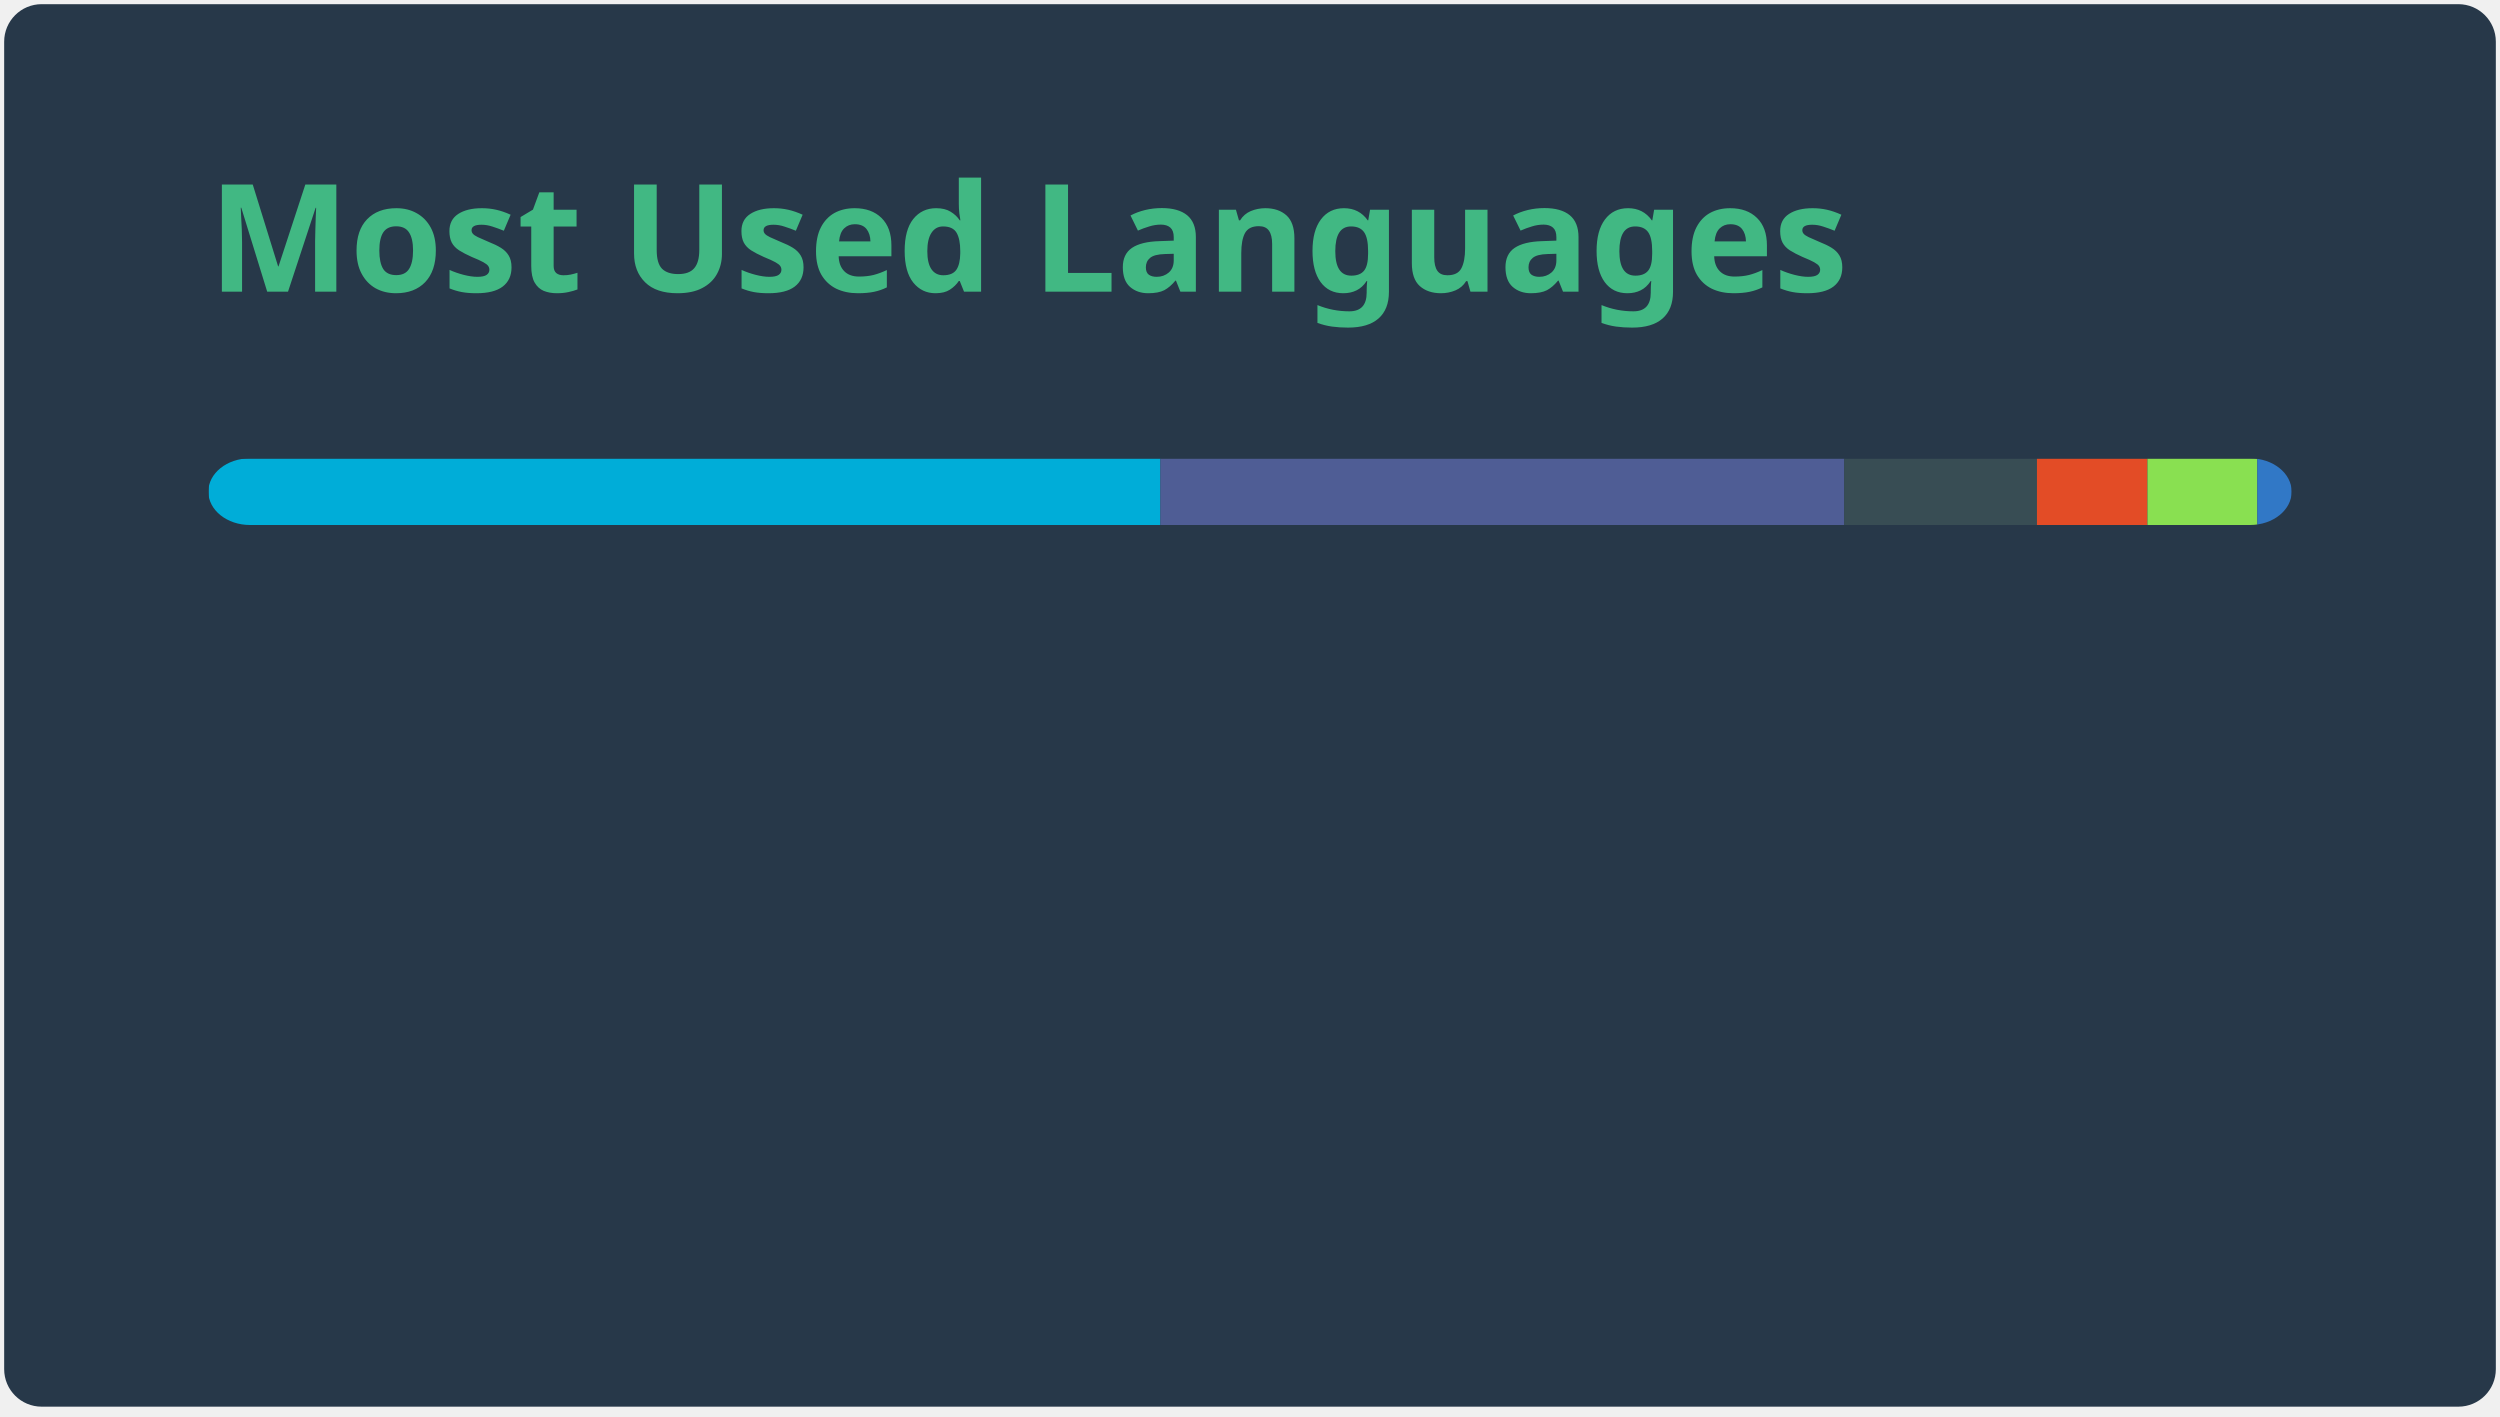
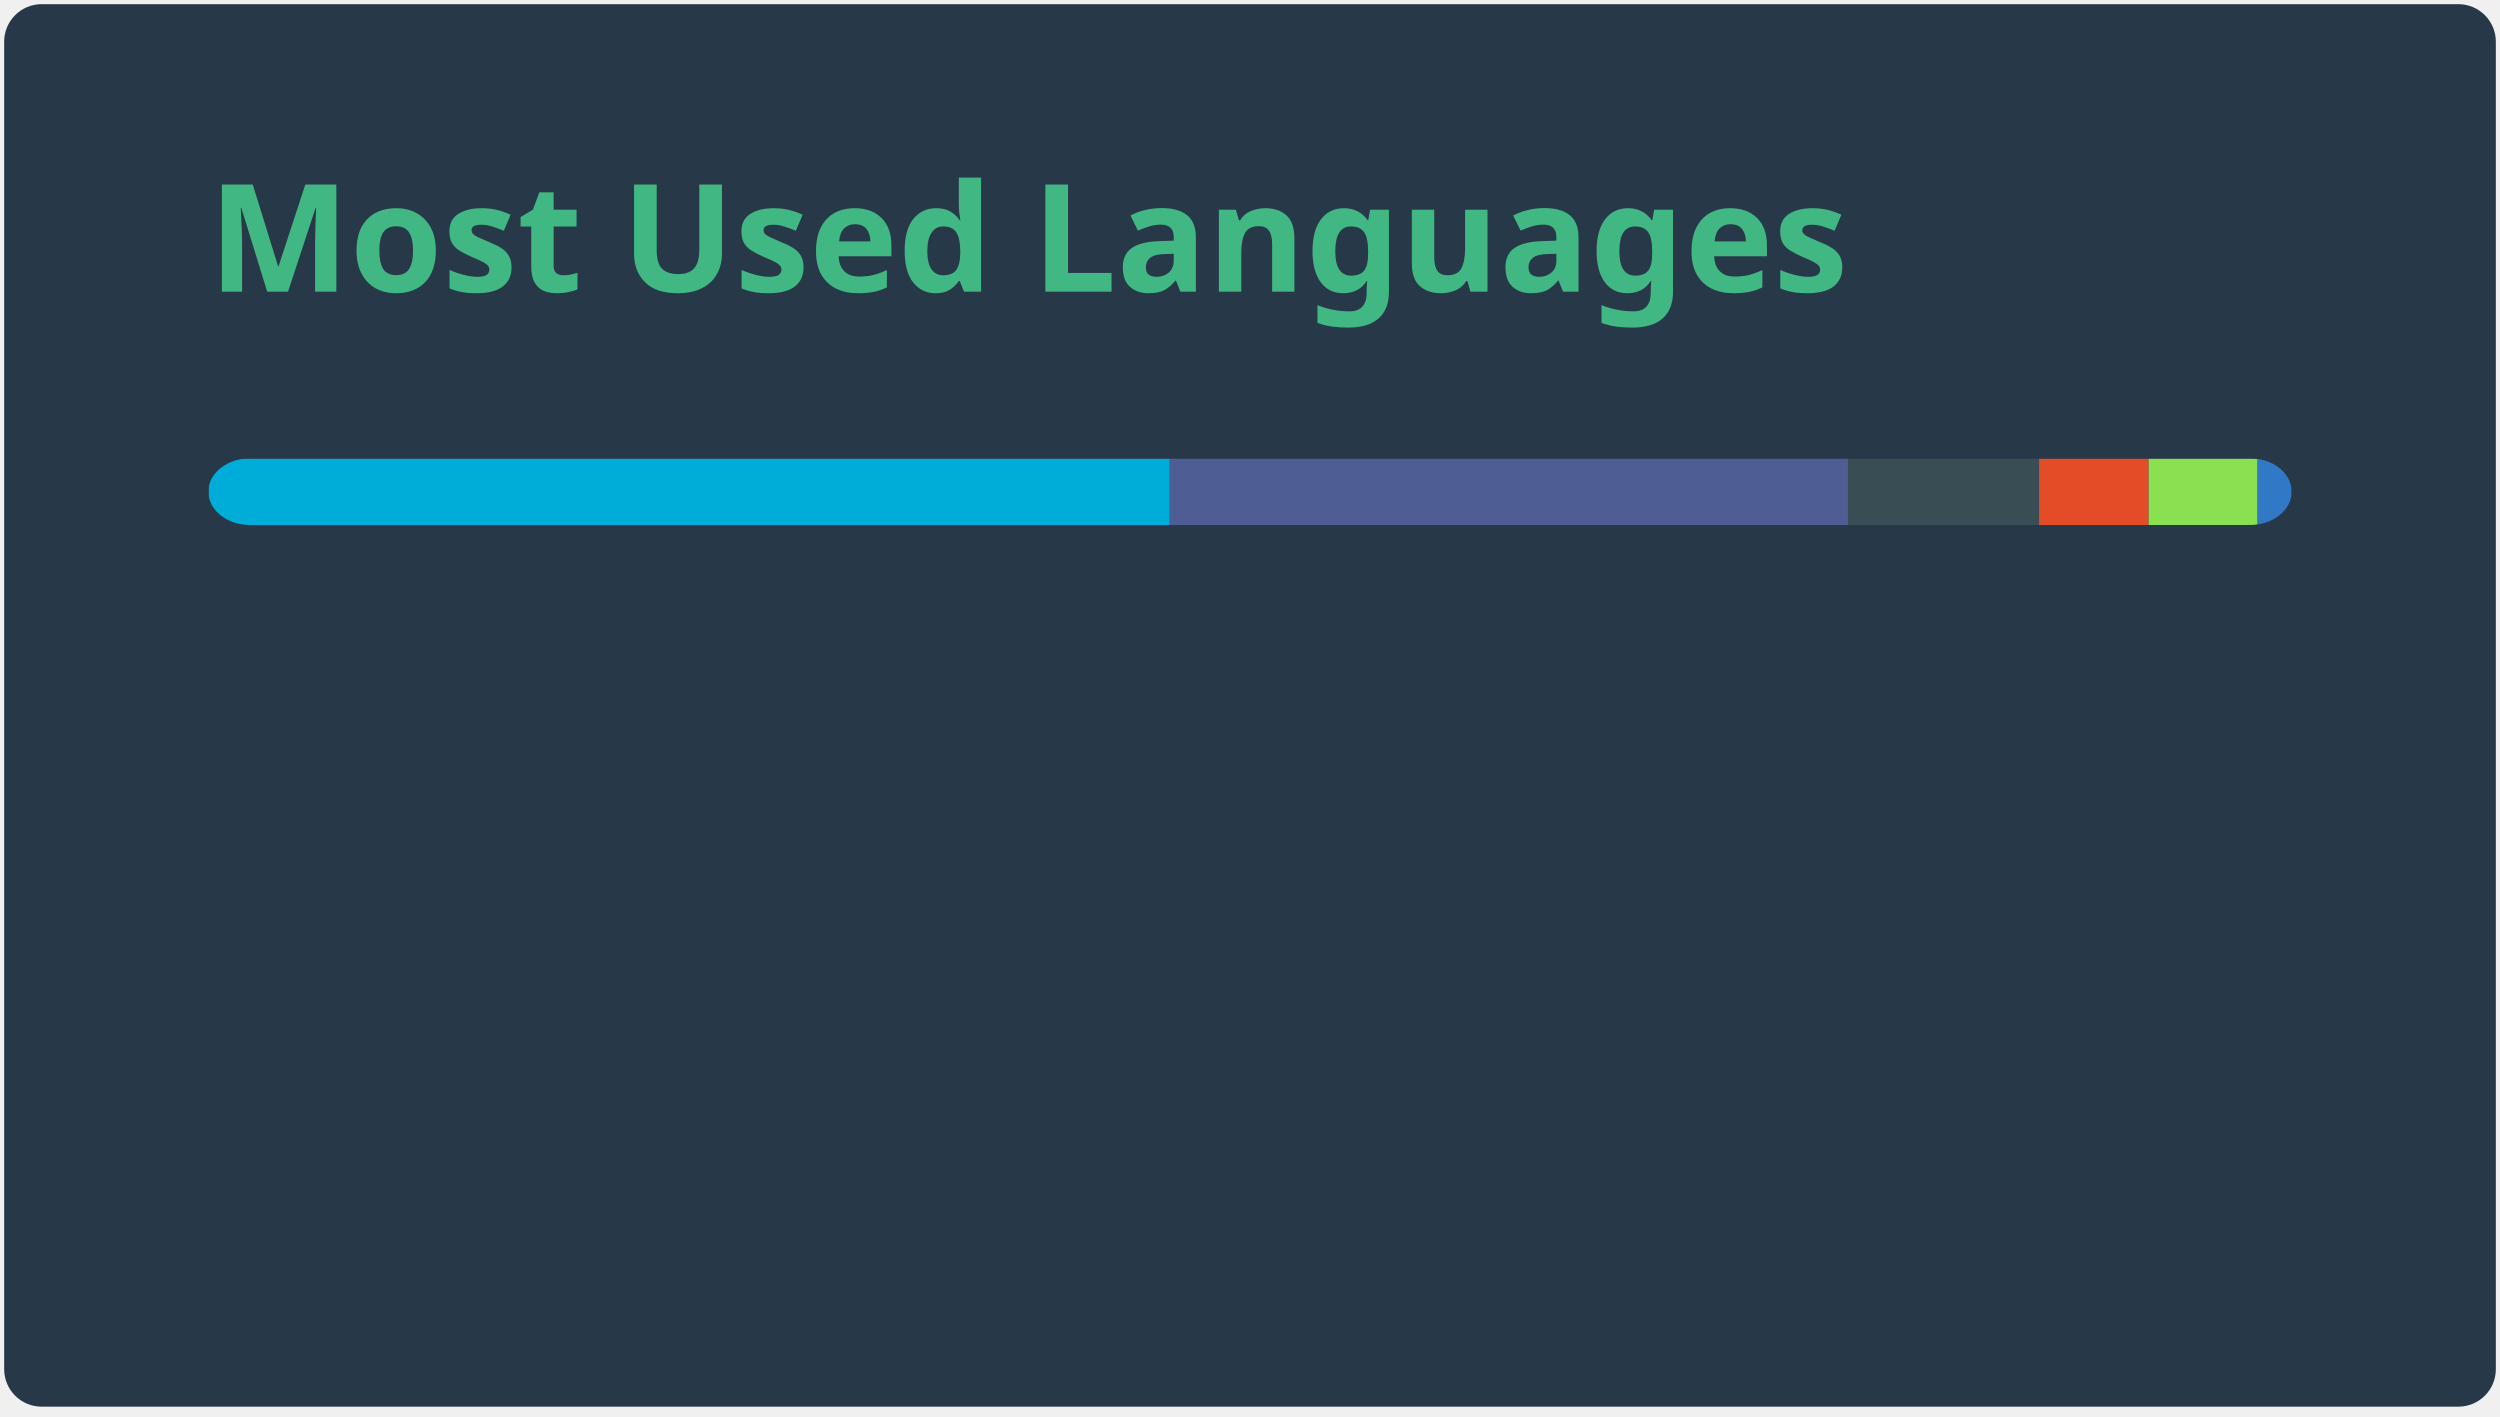
<svg xmlns="http://www.w3.org/2000/svg" width="300" height="170" viewBox="0 0 300 170" fill="none" role="img" aria-labelledby="descId">
  <style>
        .header {
            font: 600 18px 'Segoe UI', Ubuntu, Sans-Serif;
            fill: #41b883;
            animation: fadeInAnimation 0.8s ease-in-out forwards;
        }
        @supports(-moz-appearance: auto) {
             
            .header { font-size: 15.5px; }
        }

        @keyframes slideInAnimation {
            from {
                width: 0;
            }
            to {
                width: calc(100%-100px);
            }
        }
        @keyframes growWidthAnimation {
            from {
                width: 0;
            }
            to {
                width: 100%;
            }
        }
        .stat {
            font: 600 14px 'Segoe UI', Ubuntu, "Helvetica Neue", Sans-Serif; fill: #fffefe;
        }
        @supports(-moz-appearance: auto) {
             
            .stat { font-size:12px; }
        }
        .bold { font-weight: 700 }
        .lang-name {
            font: 400 11px "Segoe UI", Ubuntu, Sans-Serif;
            fill: #fffefe;
        }
        .stagger {
            opacity: 0;
            animation: fadeInAnimation 0.3s ease-in-out forwards;
        }
        #rect-mask rect{
            animation: slideInAnimation 1s ease-in-out forwards;
        }
        .lang-progress{
            animation: growWidthAnimation 0.6s ease-in-out forwards;
        }



         
        @keyframes scaleInAnimation {
            from {
                transform: translate(-5px, 5px) scale(0);
            }
            to {
                transform: translate(-5px, 5px) scale(1);
            }
        }
        @keyframes fadeInAnimation {
            from {
                opacity: 0;
            }
            to {
                opacity: 1;
            }
        }
    </style>
  <rect x="0.5" y="0.5" rx="4.5" height="99%" stroke="#e4e2e2" width="299" fill="#273849" stroke-opacity="0" />
  <g transform="translate(25, 35)">
    <g transform="translate(0, 0)">
      <text x="0" y="0" class="header">Most Used Languages</text>
    </g>
  </g>
  <g transform="translate(0, 55)">
    <svg x="25">
      <mask id="rect-mask">
        <rect x="0" y="0" width="250" height="8" fill="white" rx="5" />
      </mask>
-       <rect mask="url(#rect-mask)" x="0" y="0" width="114.248" height="8" fill="#00ADD8" />
-       <rect mask="url(#rect-mask)" x="114.248" y="0" width="82.062" height="8" fill="#4F5D95" />
-       <rect mask="url(#rect-mask)" x="196.31" y="0" width="23.124" height="8" fill="#384d54" />
-       <rect mask="url(#rect-mask)" x="219.434" y="0" width="13.257" height="8" fill="#e34c26" />
-       <rect mask="url(#rect-mask)" x="232.692" y="0" width="13.186" height="8" fill="#89e051" />
-       <rect mask="url(#rect-mask)" x="245.877" y="0" width="4.123" height="8" fill="#3178c6" />
+       <rect mask="url(#rect-mask)" x="0" y="0" width="115.375" height="8" fill="#00ADD8" />
+       <rect mask="url(#rect-mask)" x="115.375" y="0" width="81.381" height="8" fill="#4F5D95" />
+       <rect mask="url(#rect-mask)" x="196.756" y="0" width="22.932" height="8" fill="#384d54" />
+       <rect mask="url(#rect-mask)" x="219.688" y="0" width="13.147" height="8" fill="#e34c26" />
+       <rect mask="url(#rect-mask)" x="232.835" y="0" width="13.076" height="8" fill="#89e051" />
+       <rect mask="url(#rect-mask)" x="245.911" y="0" width="4.089" height="8" fill="#3178c6" />
      <g transform="translate(0, 25)">
        <g transform="translate(0, 0)">
          <g transform="translate(0, 0)">
            <g class="stagger" style="animation-delay: 450ms">
              <circle cx="5" cy="6" r="5" fill="#00ADD8" />
              <text x="15" y="10" class="lang-name">
-                                     Go 45.70%
+                                     Go 46.15%
                                </text>
            </g>
          </g>
          <g transform="translate(0, 25)">
            <g class="stagger" style="animation-delay: 600ms">
              <circle cx="5" cy="6" r="5" fill="#4F5D95" />
              <text x="15" y="10" class="lang-name">
-                                     PHP 32.82%
+                                     PHP 32.55%
                                </text>
            </g>
          </g>
          <g transform="translate(0, 50)">
            <g class="stagger" style="animation-delay: 750ms">
              <circle cx="5" cy="6" r="5" fill="#384d54" />
              <text x="15" y="10" class="lang-name">
-                                     Dockerfile 9.25%
+                                     Dockerfile 9.17%
                                </text>
            </g>
          </g>
        </g>
        <g transform="translate(150, 0)">
          <g transform="translate(0, 0)">
            <g class="stagger" style="animation-delay: 450ms">
              <circle cx="5" cy="6" r="5" fill="#e34c26" />
              <text x="15" y="10" class="lang-name">
-                                     HTML 5.30%
+                                     HTML 5.26%
                                </text>
            </g>
          </g>
          <g transform="translate(0, 25)">
            <g class="stagger" style="animation-delay: 600ms">
              <circle cx="5" cy="6" r="5" fill="#89e051" />
              <text x="15" y="10" class="lang-name">
-                                     Shell 5.27%
+                                     Shell 5.23%
                                </text>
            </g>
          </g>
          <g transform="translate(0, 50)">
            <g class="stagger" style="animation-delay: 750ms">
              <circle cx="5" cy="6" r="5" fill="#3178c6" />
              <text x="15" y="10" class="lang-name">
-                                     TypeScript 1.65%
+                                     TypeScript 1.64%
                                </text>
            </g>
          </g>
        </g>
      </g>
    </svg>
  </g>
</svg>
